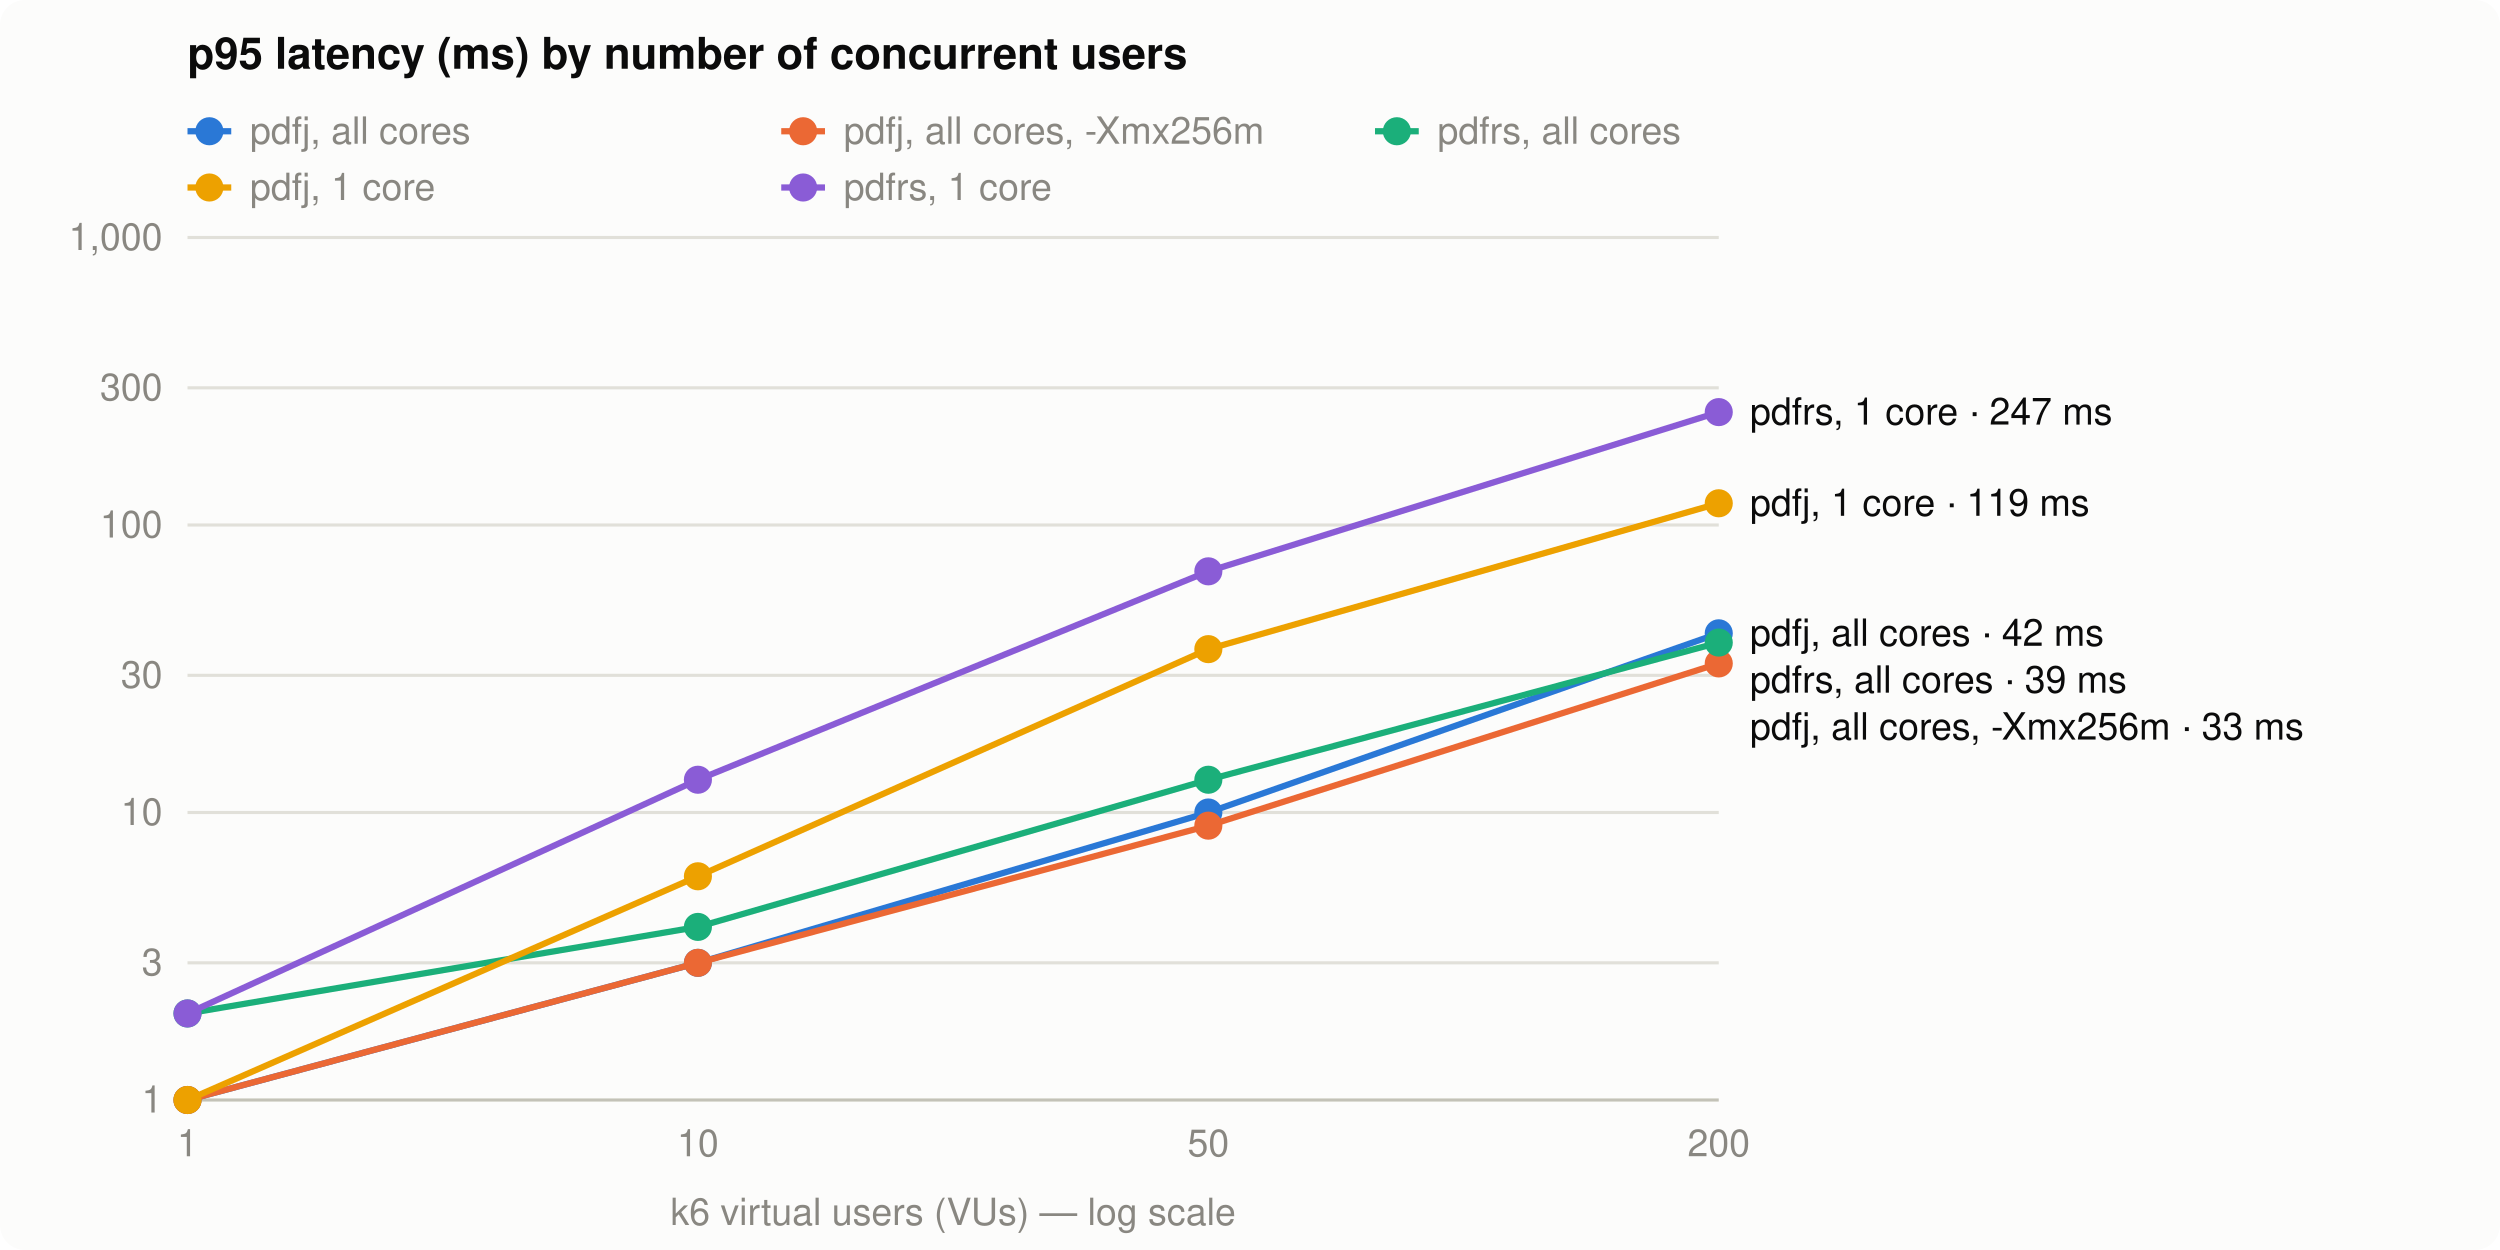
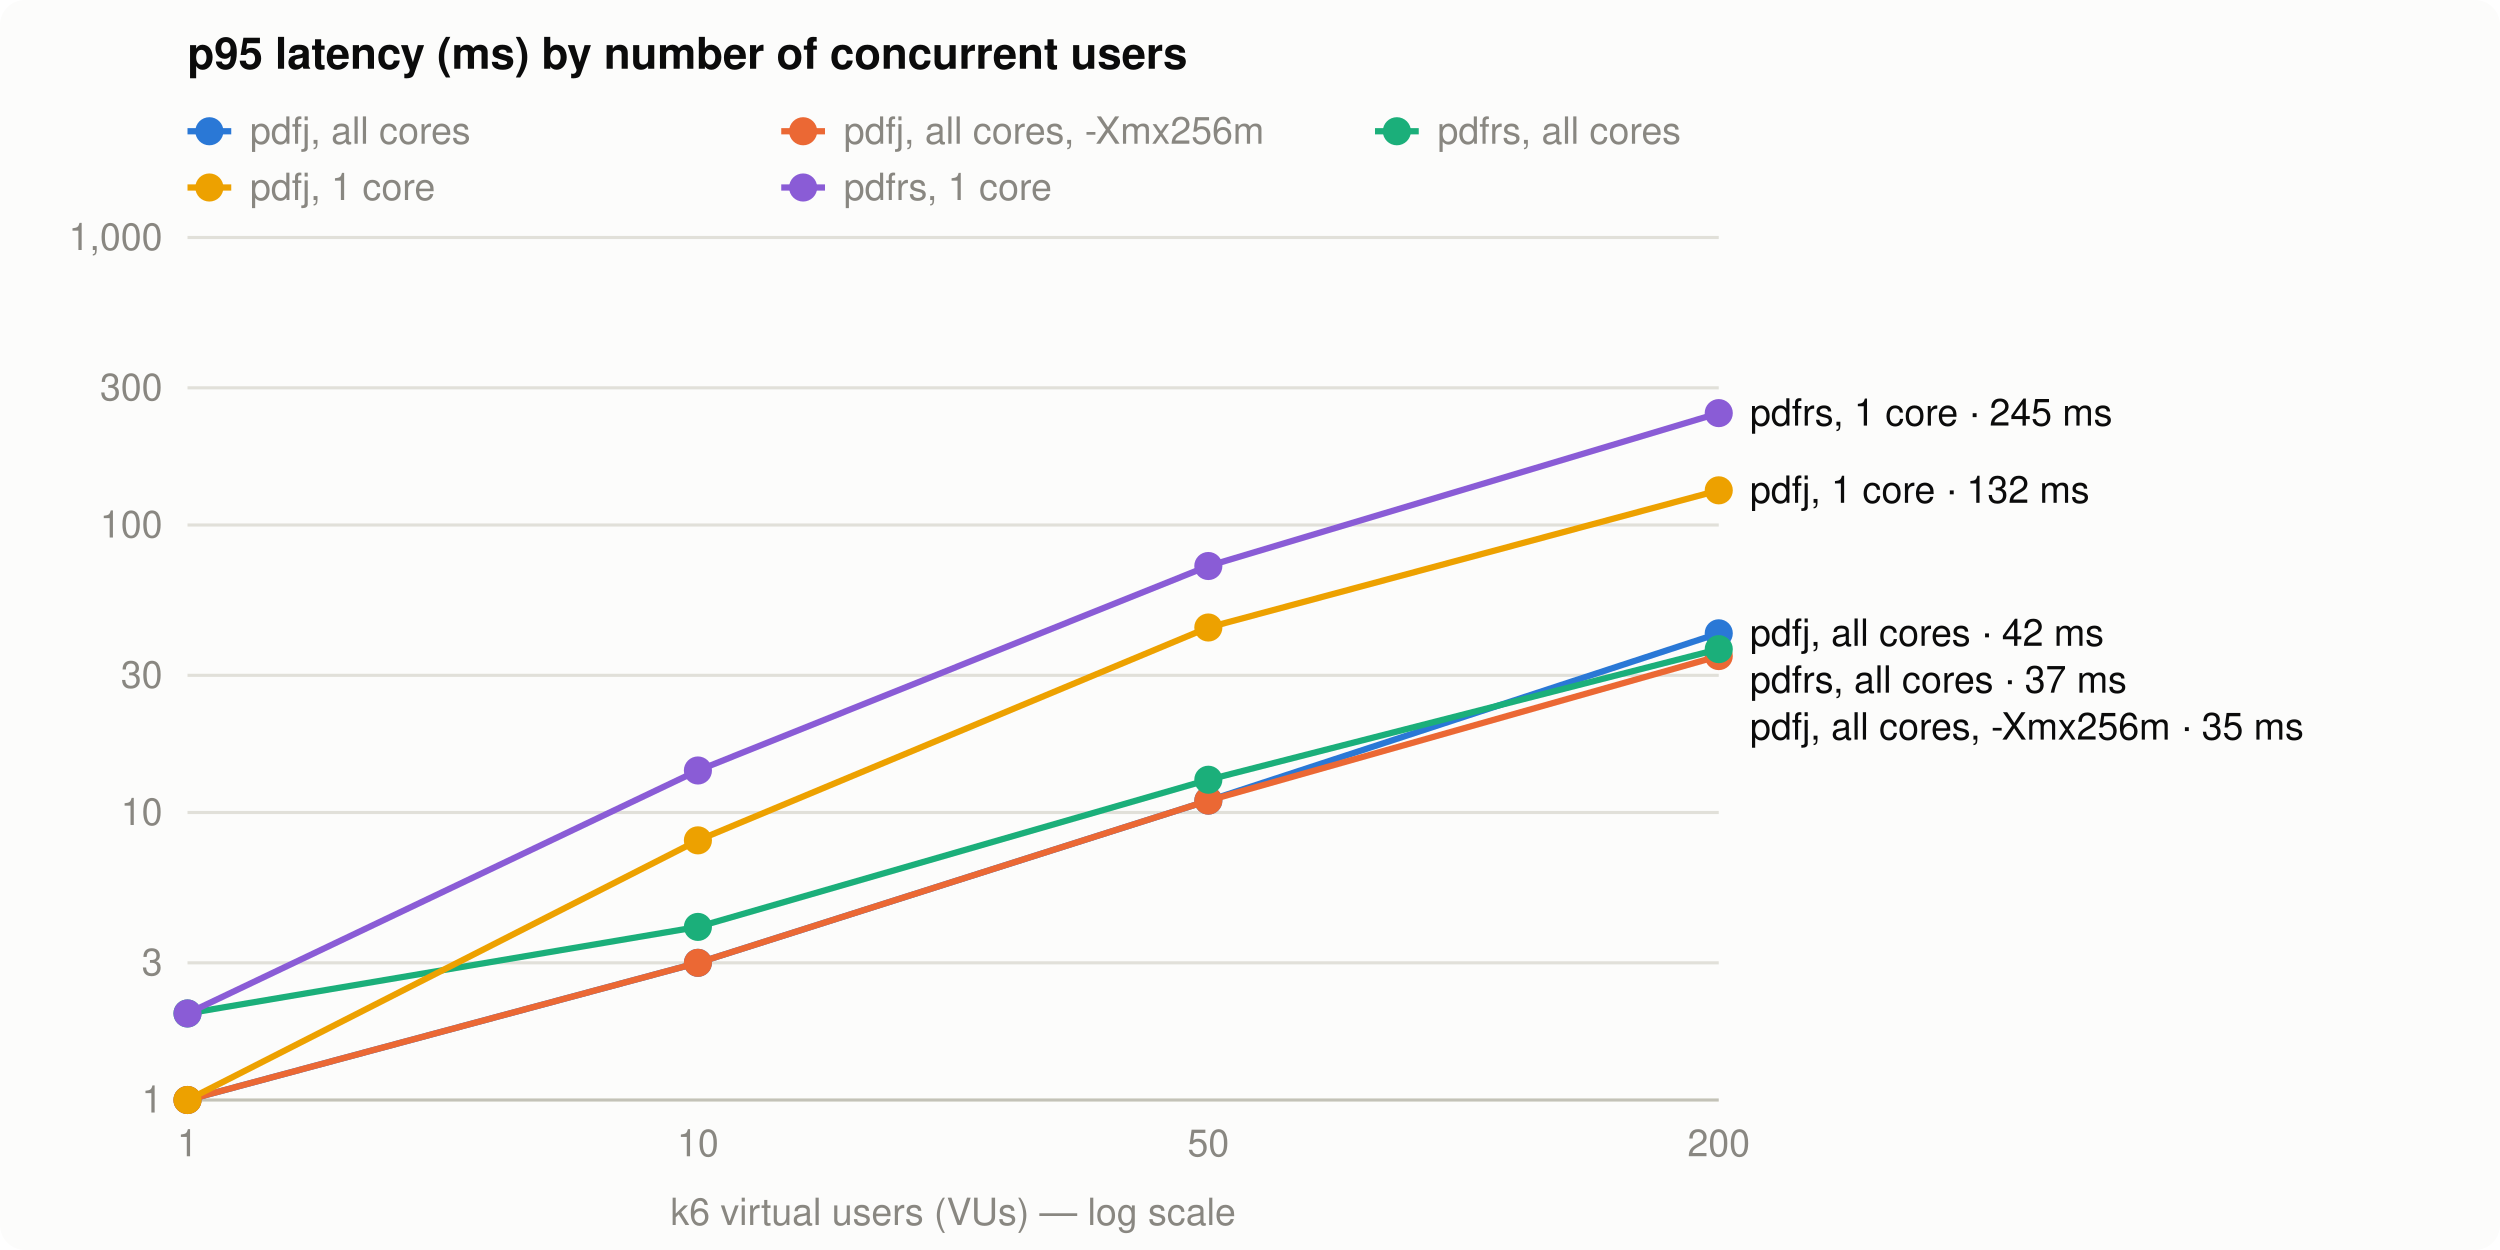
<svg xmlns="http://www.w3.org/2000/svg" viewBox="0 0 800 400" width="800" font-family="-apple-system, Segoe UI, Helvetica, sans-serif" font-size="12">
  <style>
  .bg{fill:#fcfcfb} .ink{fill:#0b0b0b} .muted{fill:#898781} .grid{stroke:#e1e0d9} .axis{stroke:#c3c2b7}
  .s1{stroke:#2a78d6;fill:#2a78d6} .s2{stroke:#eb6834;fill:#eb6834} .s3{stroke:#1baf7a;fill:#1baf7a} .s4{stroke:#eda100;fill:#eda100} .s5{stroke:#8a5cd6;fill:#8a5cd6}
  @media (prefers-color-scheme: dark){
    .bg{fill:#1a1a19} .ink{fill:#f0efec} .grid{stroke:#2c2c2a} .axis{stroke:#383835}
    .s1{stroke:#3987e5;fill:#3987e5} .s2{stroke:#d95926;fill:#d95926} .s3{stroke:#199e70;fill:#199e70} .s4{stroke:#c98500;fill:#c98500} .s5{stroke:#9b6fe3;fill:#9b6fe3}
  }
</style>
  <rect class="bg" width="800" height="400" rx="8" />
  <text class="ink" x="60" y="22" font-size="14" font-weight="600">p95 latency (ms) by number of concurrent users</text>
  <g transform="translate(60,42)">
    <line class="s1" x1="0" x2="14" y1="0" y2="0" stroke-width="2" />
    <circle class="s1" cx="7" r="4" />
    <text class="muted" x="20" y="4">pdfj, all cores</text>
  </g>
  <g transform="translate(250,42)">
    <line class="s2" x1="0" x2="14" y1="0" y2="0" stroke-width="2" />
    <circle class="s2" cx="7" r="4" />
    <text class="muted" x="20" y="4">pdfj, all cores, -Xmx256m</text>
  </g>
  <g transform="translate(440,42)">
    <line class="s3" x1="0" x2="14" y1="0" y2="0" stroke-width="2" />
    <circle class="s3" cx="7" r="4" />
    <text class="muted" x="20" y="4">pdfrs, all cores</text>
  </g>
  <g transform="translate(60,60)">
    <line class="s4" x1="0" x2="14" y1="0" y2="0" stroke-width="2" />
    <circle class="s4" cx="7" r="4" />
    <text class="muted" x="20" y="4">pdfj, 1 core</text>
  </g>
  <g transform="translate(250,60)">
    <line class="s5" x1="0" x2="14" y1="0" y2="0" stroke-width="2" />
    <circle class="s5" cx="7" r="4" />
    <text class="muted" x="20" y="4">pdfrs, 1 core</text>
  </g>
  <line class="axis" x1="60" x2="550" y1="352" y2="352" />
  <text class="muted" x="52" y="356" text-anchor="end">1</text>
  <line class="grid" x1="60" x2="550" y1="308.105" y2="308.105" />
  <text class="muted" x="52" y="312.105" text-anchor="end">3</text>
  <line class="grid" x1="60" x2="550" y1="260" y2="260" />
  <text class="muted" x="52" y="264" text-anchor="end">10</text>
  <line class="grid" x1="60" x2="550" y1="216.105" y2="216.105" />
  <text class="muted" x="52" y="220.105" text-anchor="end">30</text>
  <line class="grid" x1="60" x2="550" y1="168" y2="168" />
  <text class="muted" x="52" y="172" text-anchor="end">100</text>
  <line class="grid" x1="60" x2="550" y1="124.105" y2="124.105" />
  <text class="muted" x="52" y="128.105" text-anchor="end">300</text>
  <line class="grid" x1="60" x2="550" y1="76" y2="76" />
  <text class="muted" x="52" y="80" text-anchor="end">1,000</text>
  <text class="muted" x="60" y="370" text-anchor="middle">1</text>
  <text class="muted" x="223.333" y="370" text-anchor="middle">10</text>
  <text class="muted" x="386.667" y="370" text-anchor="middle">50</text>
  <text class="muted" x="550" y="370" text-anchor="middle">200</text>
  <text class="muted" x="305" y="392" text-anchor="middle">k6 virtual users (VUs) — log scale</text>
-   <polyline class="s1" style="fill:none" stroke-width="2" stroke-linejoin="round" points="60,352 223.333,308.105 386.667,260 550,202.661" />
+   <polyline class="s1" style="fill:none" stroke-width="2" stroke-linejoin="round" points="60,352 223.333,308.105 386.667,256.192 550,202.661" />
  <circle class="s1" cx="60" cy="352" r="4" />
  <circle class="s1" cx="223.333" cy="308.105" r="4" />
-   <circle class="s1" cx="386.667" cy="260" r="4" />
+   <circle class="s1" cx="386.667" cy="256.192" r="4" />
  <circle class="s1" cx="550" cy="202.661" r="4" />
-   <polyline class="s2" style="fill:none" stroke-width="2" stroke-linejoin="round" points="60,352 223.333,308.105 386.667,264.21 550,212.297" />
+   <polyline class="s2" style="fill:none" stroke-width="2" stroke-linejoin="round" points="60,352 223.333,308.105 386.667,256.192 550,209.946" />
  <circle class="s2" cx="60" cy="352" r="4" />
  <circle class="s2" cx="223.333" cy="308.105" r="4" />
-   <circle class="s2" cx="386.667" cy="264.21" r="4" />
-   <circle class="s2" cx="550" cy="212.297" r="4" />
-   <polyline class="s3" style="fill:none" stroke-width="2" stroke-linejoin="round" points="60,324.305 223.333,296.61 386.667,249.517 550,205.622" />
+   <circle class="s2" cx="386.667" cy="256.192" r="4" />
+   <circle class="s2" cx="550" cy="209.946" r="4" />
+   <polyline class="s3" style="fill:none" stroke-width="2" stroke-linejoin="round" points="60,324.305 223.333,296.61 386.667,249.517 550,207.725" />
  <circle class="s3" cx="60" cy="324.305" r="4" />
  <circle class="s3" cx="223.333" cy="296.61" r="4" />
  <circle class="s3" cx="386.667" cy="249.517" r="4" />
-   <circle class="s3" cx="550" cy="205.622" r="4" />
-   <polyline class="s4" style="fill:none" stroke-width="2" stroke-linejoin="round" points="60,352 223.333,280.41 386.667,207.725 550,161.05" />
+   <circle class="s3" cx="550" cy="207.725" r="4" />
+   <polyline class="s4" style="fill:none" stroke-width="2" stroke-linejoin="round" points="60,352 223.333,268.916 386.667,200.802 550,156.907" />
  <circle class="s4" cx="60" cy="352" r="4" />
-   <circle class="s4" cx="223.333" cy="280.41" r="4" />
-   <circle class="s4" cx="386.667" cy="207.725" r="4" />
-   <circle class="s4" cx="550" cy="161.05" r="4" />
-   <polyline class="s5" style="fill:none" stroke-width="2" stroke-linejoin="round" points="60,324.305 223.333,249.517 386.667,182.826 550,131.872" />
+   <circle class="s4" cx="223.333" cy="268.916" r="4" />
+   <circle class="s4" cx="386.667" cy="200.802" r="4" />
+   <circle class="s4" cx="550" cy="156.907" r="4" />
+   <polyline class="s5" style="fill:none" stroke-width="2" stroke-linejoin="round" points="60,324.305 223.333,246.556 386.667,181.125 550,132.197" />
  <circle class="s5" cx="60" cy="324.305" r="4" />
-   <circle class="s5" cx="223.333" cy="249.517" r="4" />
-   <circle class="s5" cx="386.667" cy="182.826" r="4" />
-   <circle class="s5" cx="550" cy="131.872" r="4" />
-   <text class="ink" x="560" y="135.872">pdfrs, 1 core · 247 ms</text>
-   <text class="ink" x="560" y="165.05">pdfj, 1 core · 119 ms</text>
+   <circle class="s5" cx="223.333" cy="246.556" r="4" />
+   <circle class="s5" cx="386.667" cy="181.125" r="4" />
+   <circle class="s5" cx="550" cy="132.197" r="4" />
+   <text class="ink" x="560" y="136.197">pdfrs, 1 core · 245 ms</text>
+   <text class="ink" x="560" y="160.907">pdfj, 1 core · 132 ms</text>
  <text class="ink" x="560" y="206.661">pdfj, all cores · 42 ms</text>
-   <text class="ink" x="560" y="221.661">pdfrs, all cores · 39 ms</text>
-   <text class="ink" x="560" y="236.661">pdfj, all cores, -Xmx256m · 33 ms</text>
+   <text class="ink" x="560" y="221.661">pdfrs, all cores · 37 ms</text>
+   <text class="ink" x="560" y="236.661">pdfj, all cores, -Xmx256m · 35 ms</text>
</svg>
